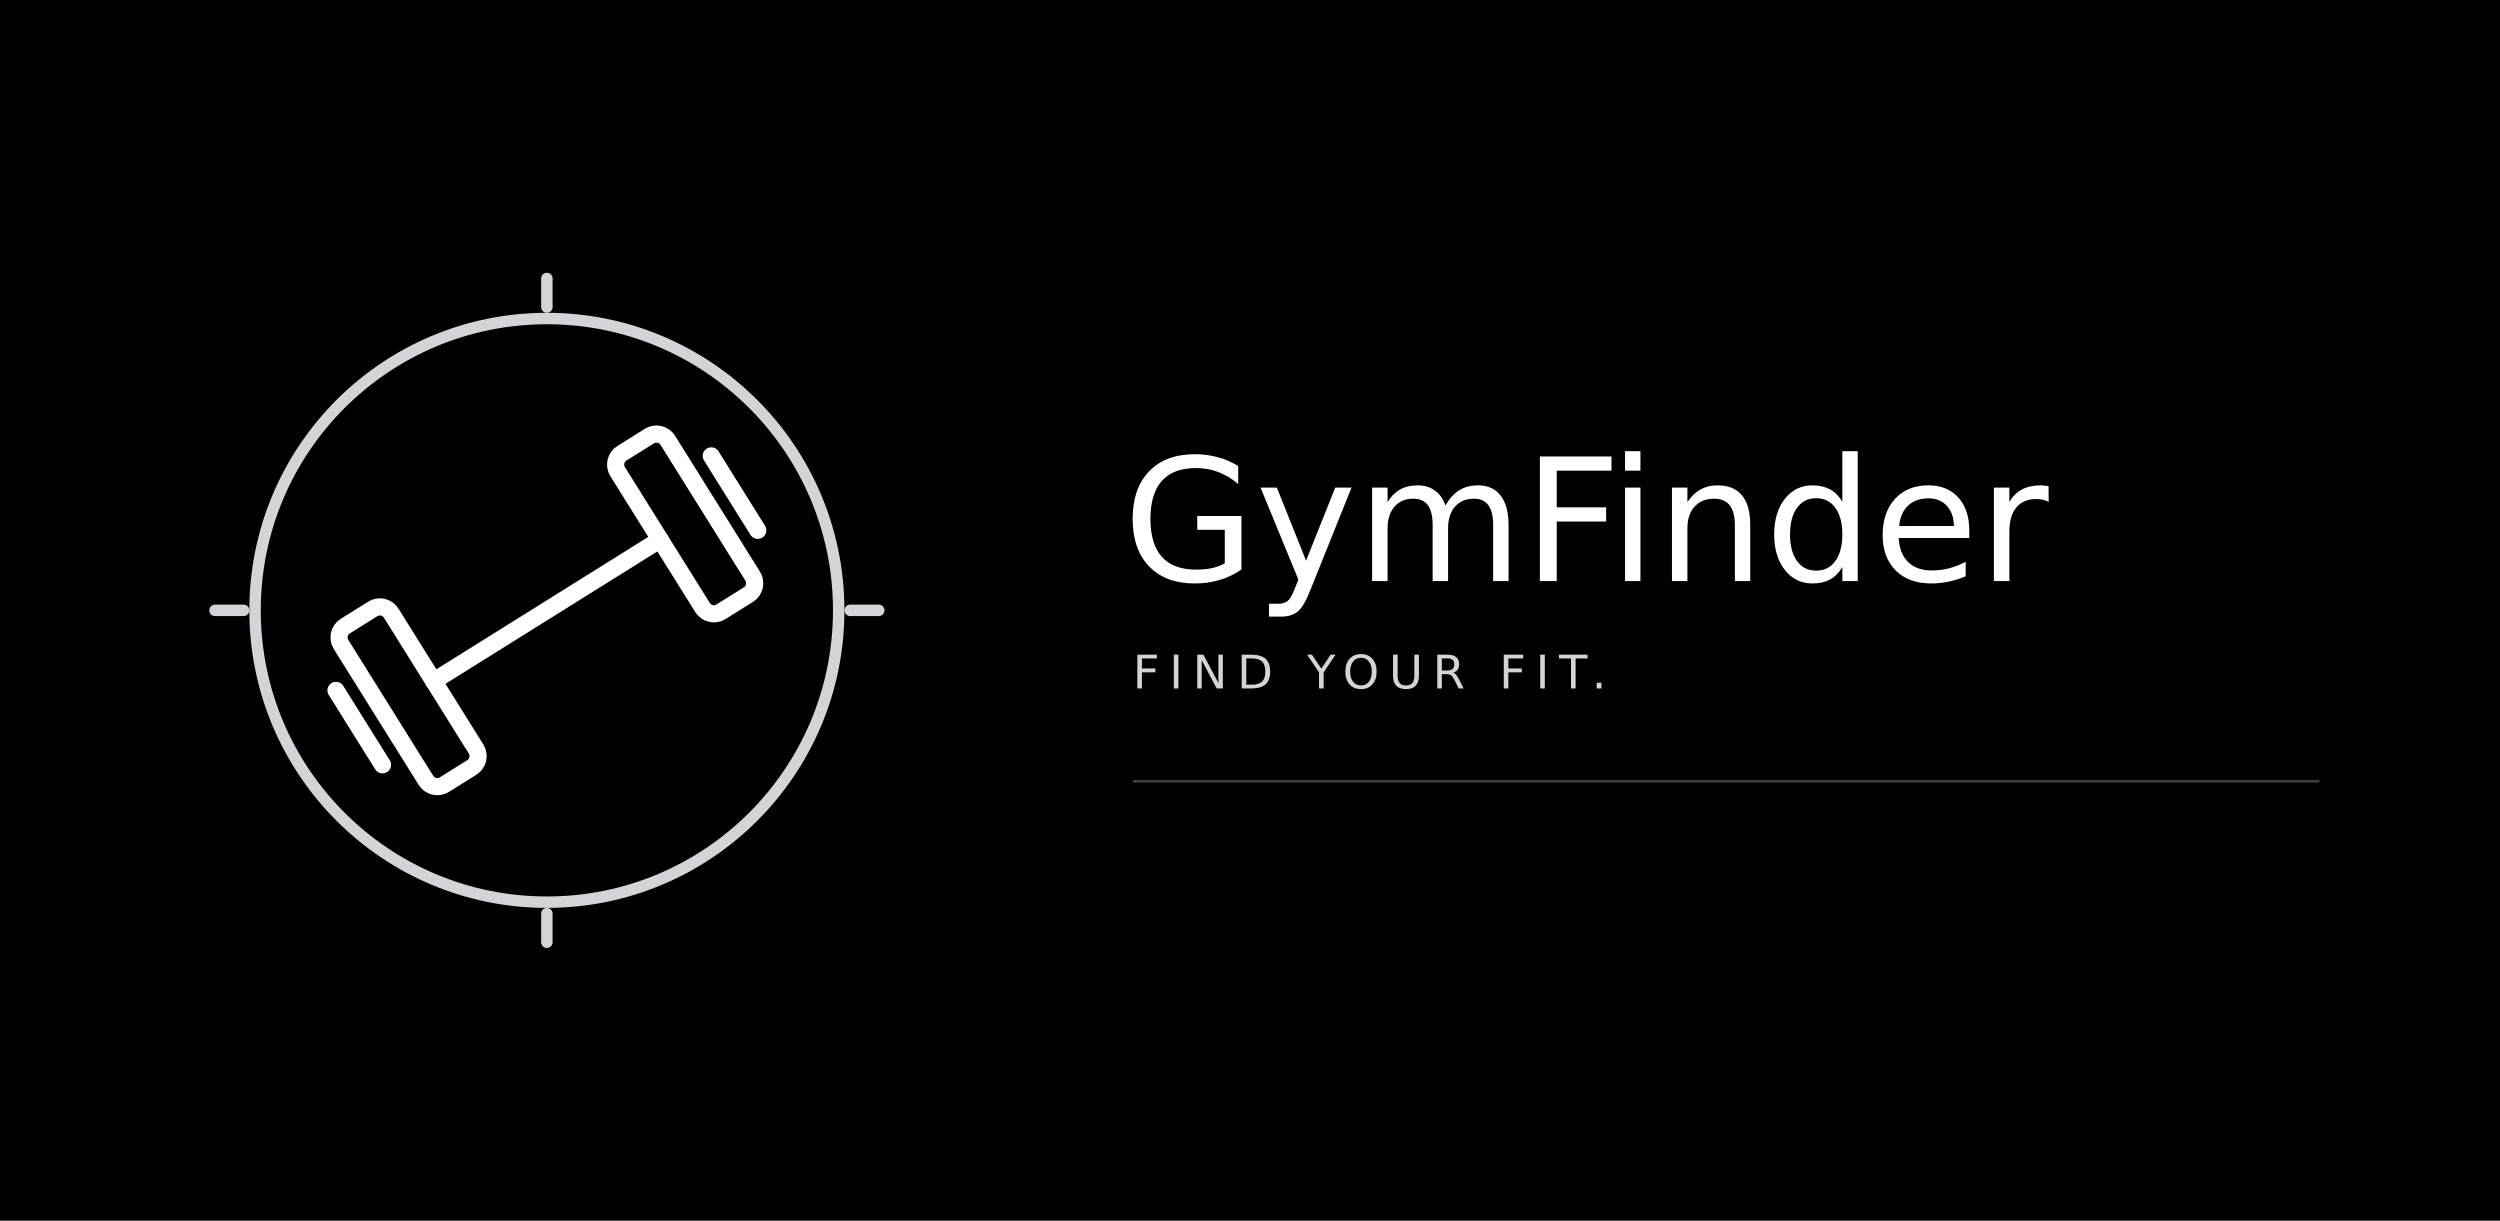
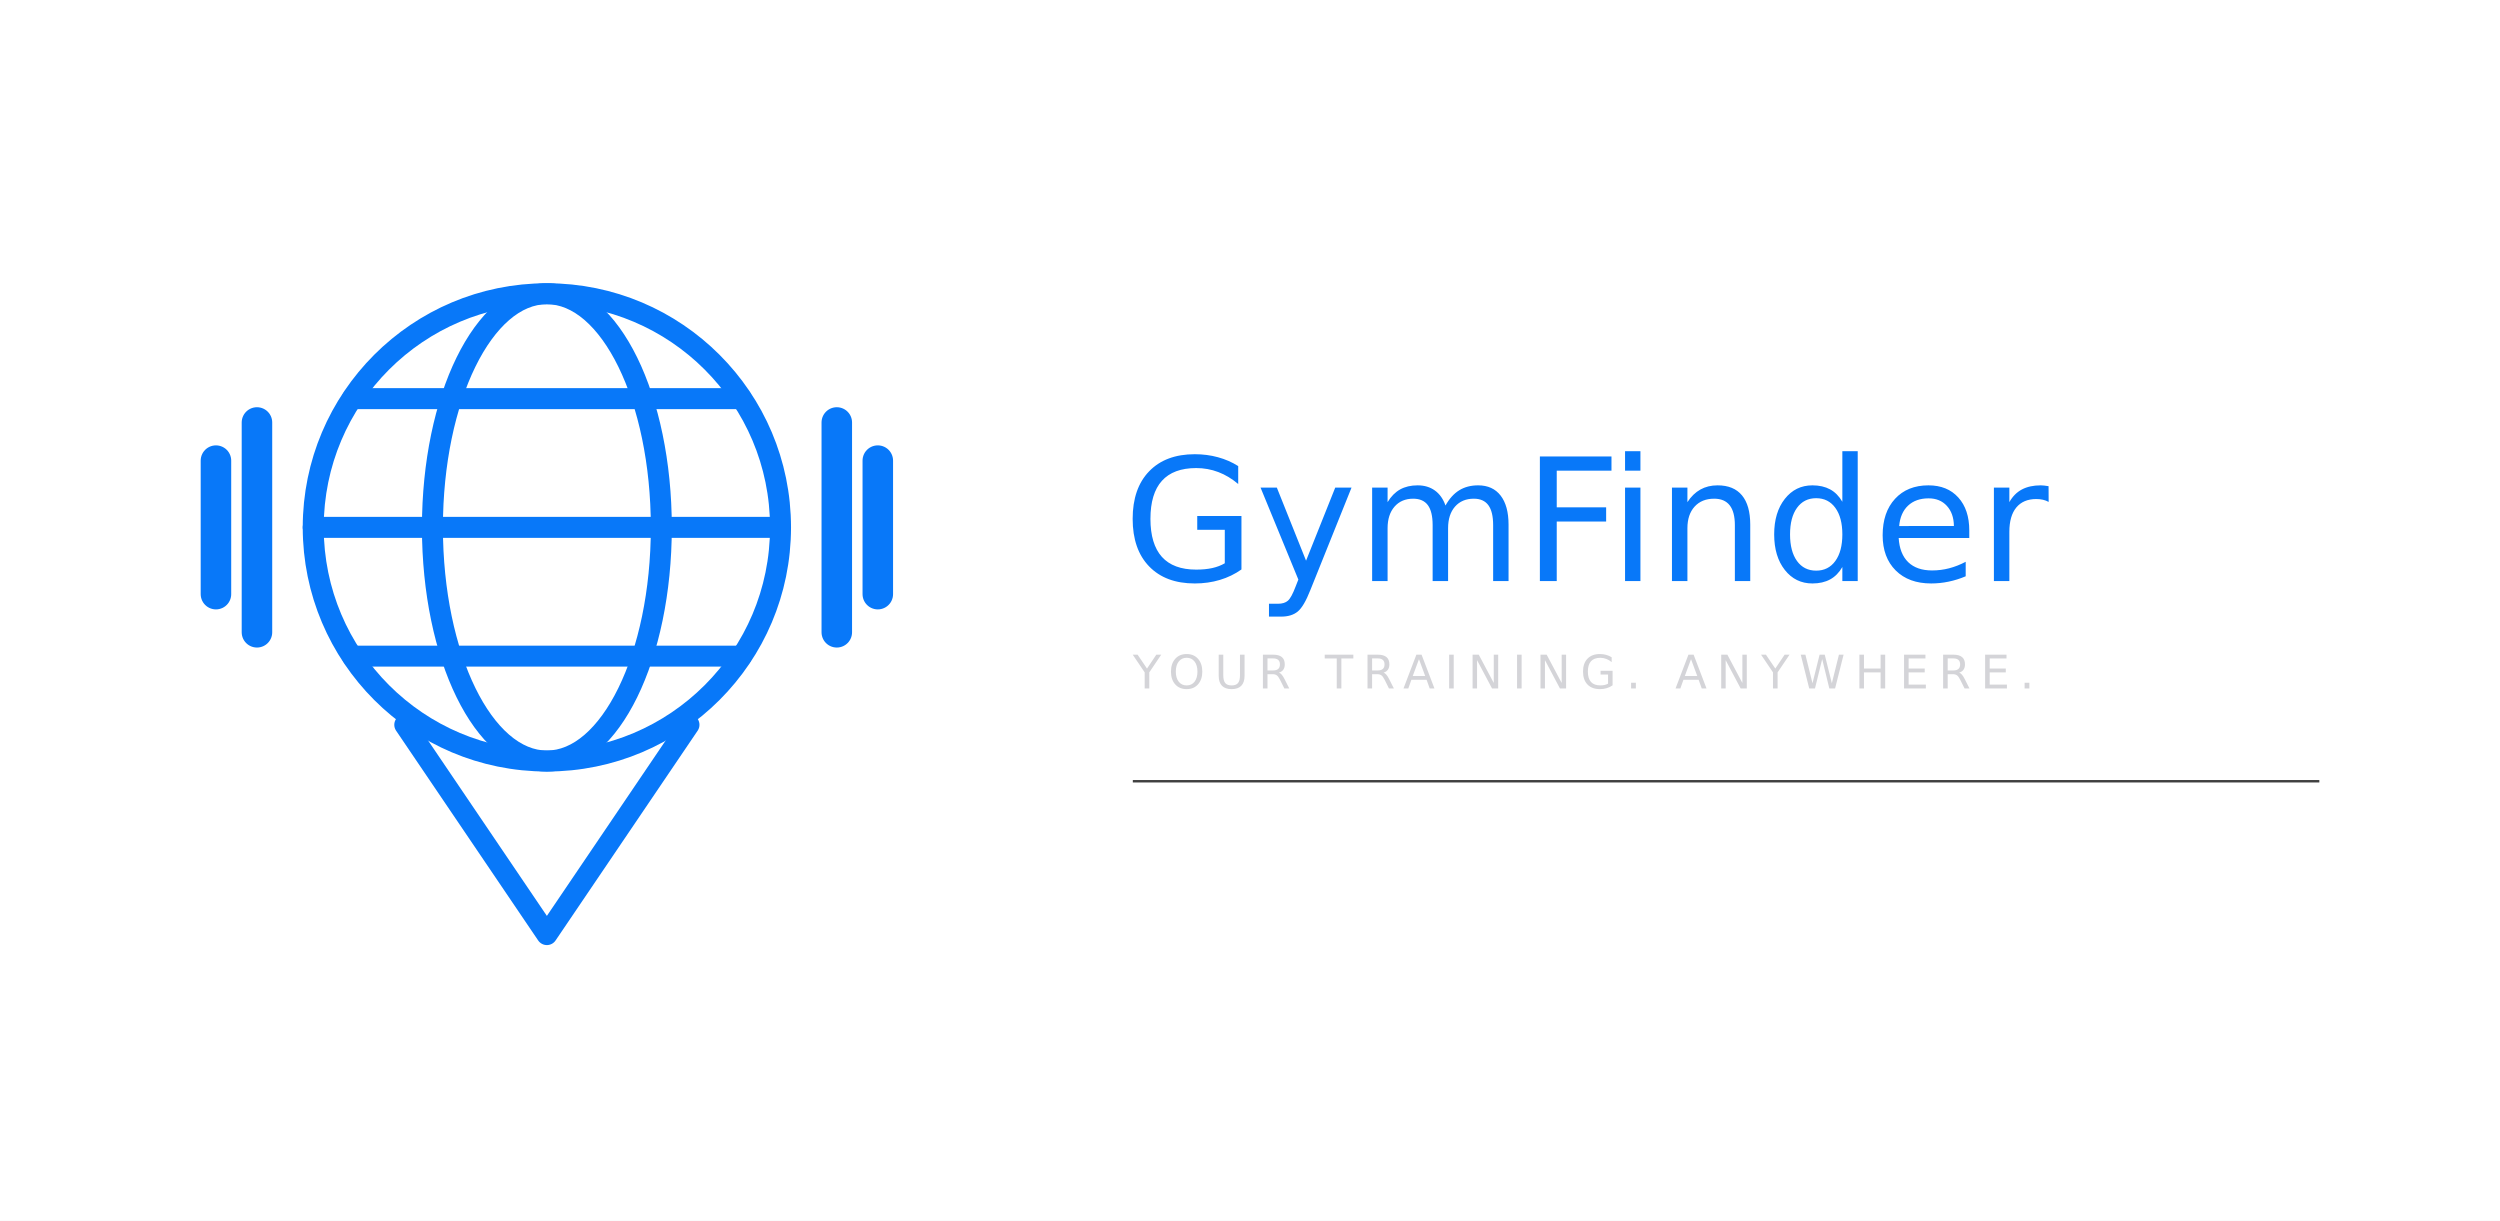
<svg xmlns="http://www.w3.org/2000/svg" xmlns:xlink="http://www.w3.org/1999/xlink" width="1024" height="500" viewBox="0 0 1024 500">
  <defs>
    <symbol id="mark" viewBox="0 0 1024 1024">
-       <g fill="none" stroke-linecap="round" stroke-linejoin="round">
-         <circle cx="512" cy="512" r="306" stroke="#d4d4d8" stroke-width="12" />
-         <g transform="rotate(-32 512 512)" stroke="#ffffff" stroke-width="18">
-           <path d="M372 512H652" />
-           <rect x="310" y="414" width="62" height="196" rx="14" />
-           <rect x="652" y="414" width="62" height="196" rx="14" />
-           <path d="M280 466V558M744 466V558" />
-         </g>
-         <path d="M512 164V194M830 512H860M512 830V860M164 512H194" stroke="#d4d4d8" stroke-width="12" />
+       <g fill="none" stroke="#0878f9" stroke-width="22" stroke-linecap="round" stroke-linejoin="round">
+         <circle cx="512" cy="425" r="245" />
+         <ellipse cx="512" cy="425" rx="120" ry="245" />
+         <path d="M267 425H757M308 290H716M308 560H716M363 632L512 852L661 632" />
+         <path d="M165 355V495M208 315V535M816 315V535M859 355V495" stroke-width="32" />
      </g>
    </symbol>
  </defs>
-   <rect width="1024" height="500" fill="#000000" />
+   <rect width="1024" height="500" fill="#ffffff" />
  <use xlink:href="#mark" x="24" y="50" width="400" height="400" />
-   <text x="460" y="238" fill="#ffffff" font-family="DejaVu Sans, sans-serif" font-size="70" font-weight="500">GymFinder</text>
-   <text x="464" y="282" fill="#d4d4d8" font-family="DejaVu Sans, sans-serif" font-size="19" letter-spacing="4">FIND YOUR FIT.</text>
+   <text x="460" y="238" fill="#0878f9" font-family="DejaVu Sans, sans-serif" font-size="70" font-weight="500">GymFinder</text>
+   <text x="464" y="282" fill="#d4d4d8" font-family="DejaVu Sans, sans-serif" font-size="19" letter-spacing="4">YOUR TRAINING. ANYWHERE.</text>
  <path d="M464 320H950" stroke="#404040" />
</svg>
